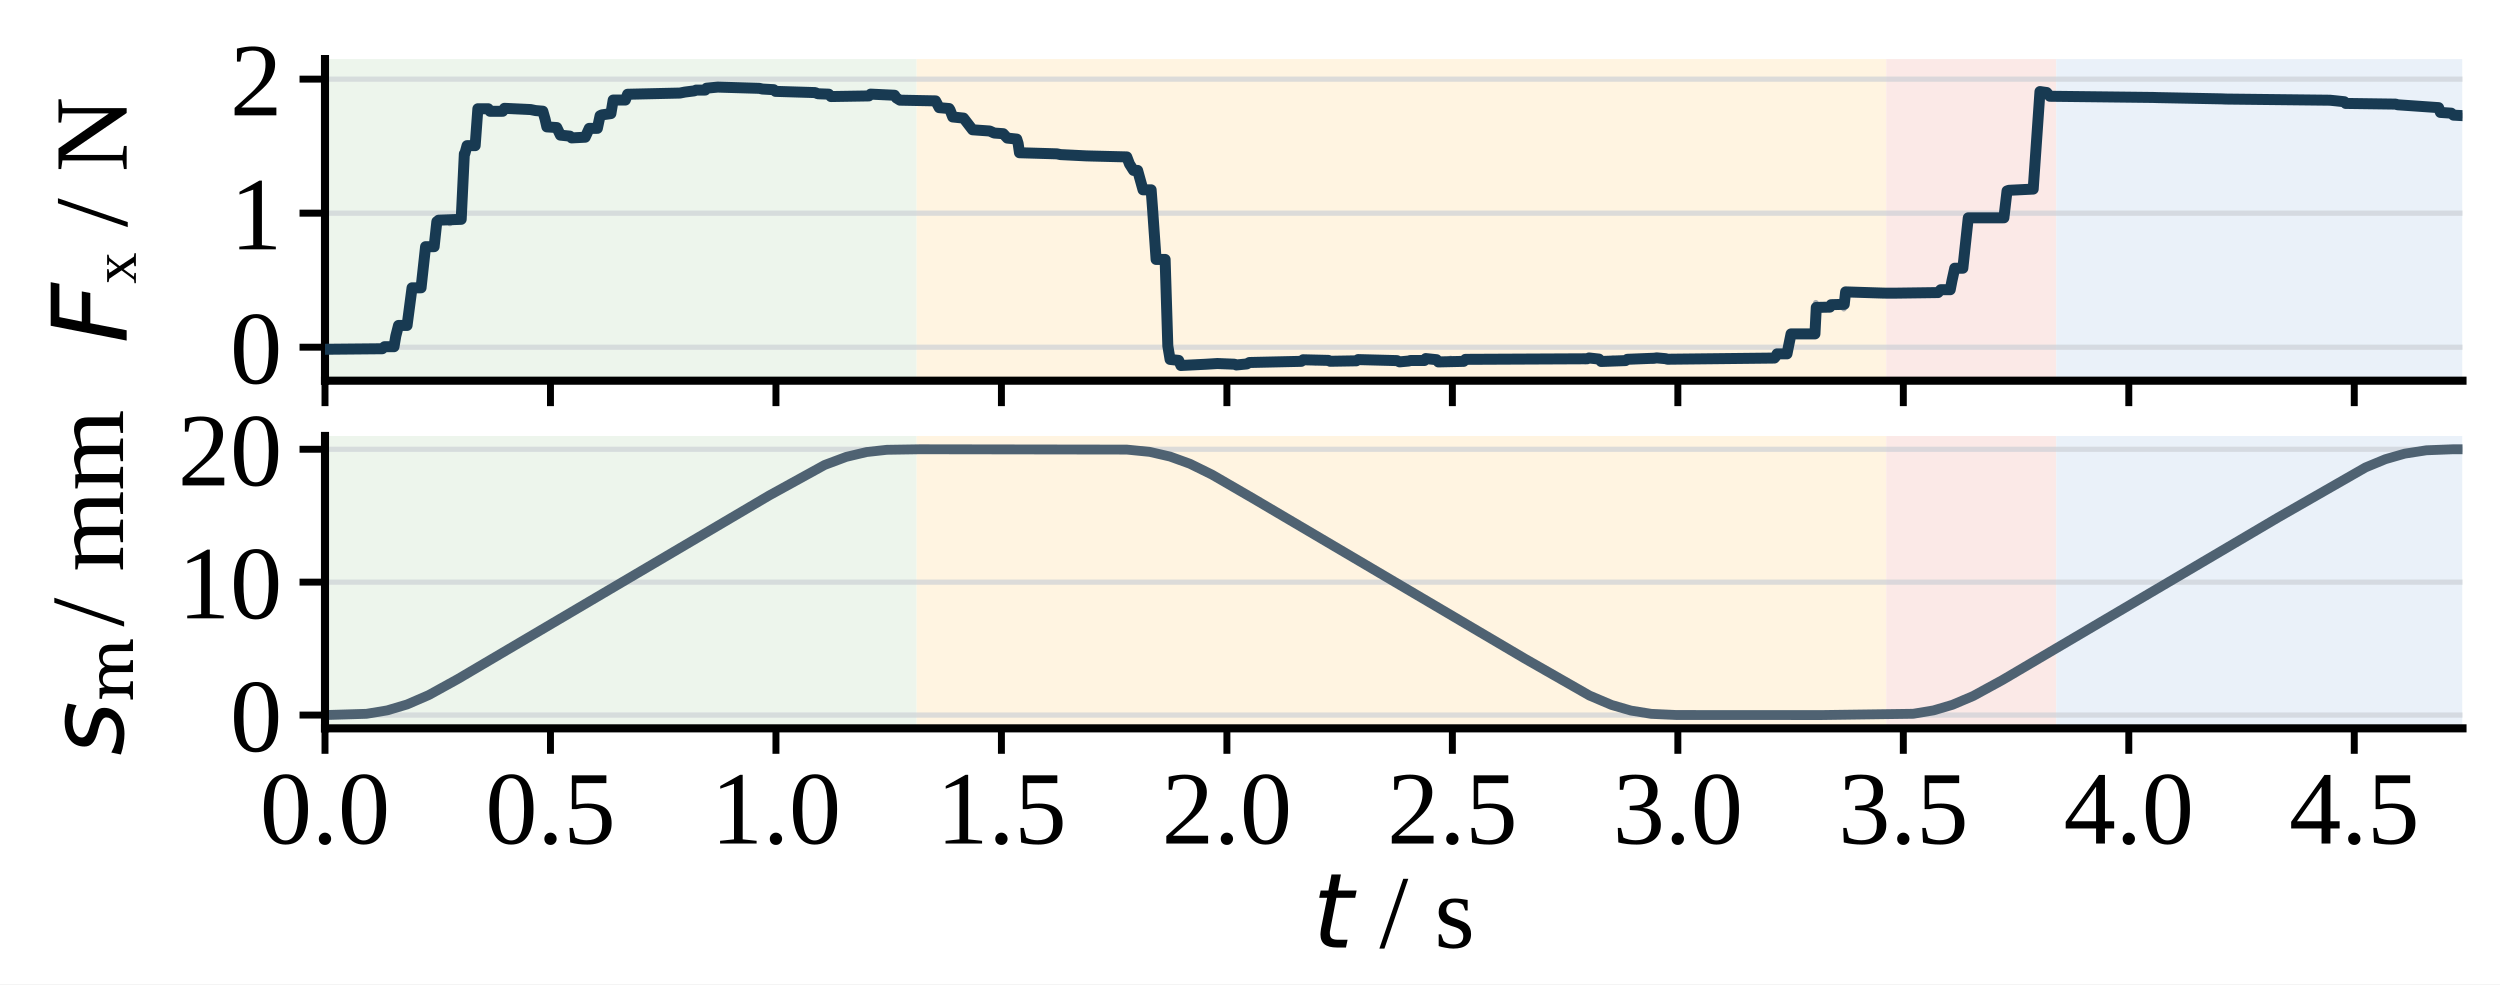
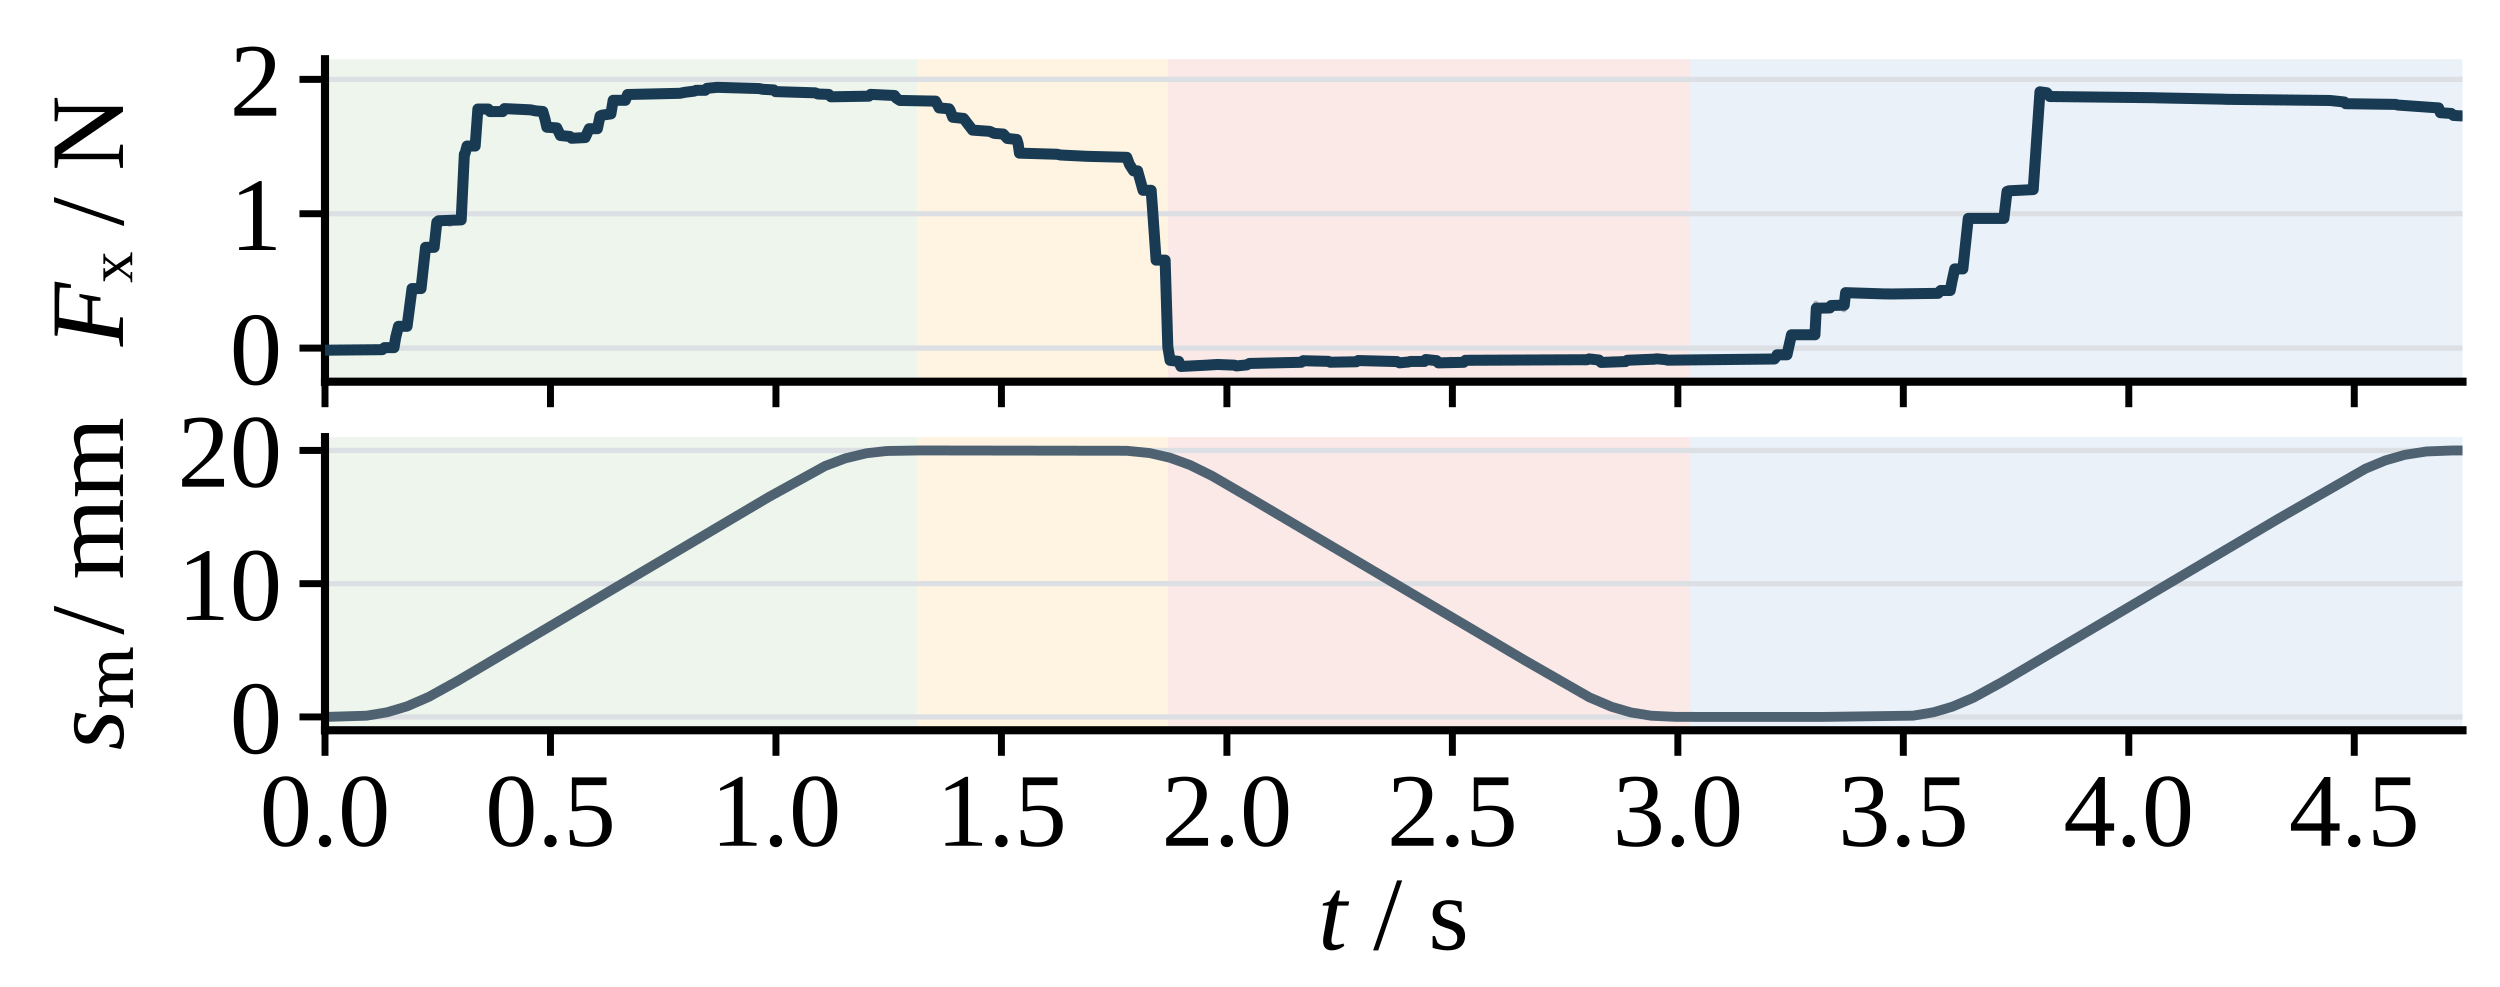
- <svg xmlns="http://www.w3.org/2000/svg" xmlns:xlink="http://www.w3.org/1999/xlink" width="216pt" height="85.039pt" viewBox="0 0 216 85.039" version="1.1">
+ <svg xmlns="http://www.w3.org/2000/svg" xmlns:xlink="http://www.w3.org/1999/xlink" width="215.433pt" height="85.039pt" viewBox="0 0 215.433 85.039" version="1.1">
  <defs>
    <style type="text/css">*{stroke-linejoin: round; stroke-linecap: butt}</style>
  </defs>
  <g id="figure_1">
    <g id="patch_1">
-       <path d="M 0 85.039  L 216 85.039  L 216 0  L 0 0  z " style="fill: #ffffff" />
+       <path d="M 0 85.039  L 215.433 85.039  L 215.433 0  L 0 0  z " style="fill: #ffffff" />
    </g>
    <g id="axes_1">
      <g id="patch_2">
-         <path d="M 28.08 32.892  L 212.76 32.892  L 212.76 5.102  L 28.08 5.102  z " style="fill: #ffffff" />
+         <path d="M 28.006 32.892  L 212.202 32.892  L 212.202 5.102  L 28.006 5.102  z " style="fill: #ffffff" />
      </g>
      <g id="patch_3">
-         <path d="M 28.08 32.892  L 79.198 32.892  L 79.198 5.102  L 28.08 5.102  z " clip-path="url(#p09e438e0f5)" style="fill: #e6f1e5; opacity: 0.72" />
+         <path d="M 28.006 32.892  L 79.029 32.892  L 79.029 5.102  L 28.006 5.102  z " clip-path="url(#pc4302d4ecb)" style="fill: #edf5ec" />
      </g>
      <g id="patch_4">
-         <path d="M 79.198 32.892  L 162.967 32.892  L 162.967 5.102  L 79.198 5.102  z " clip-path="url(#p09e438e0f5)" style="fill: #fff0d5; opacity: 0.72" />
+         <path d="M 79.029 32.892  L 100.635 32.892  L 100.635 5.102  L 79.029 5.102  z " clip-path="url(#pc4302d4ecb)" style="fill: #fff4e1" />
      </g>
      <g id="patch_5">
-         <path d="M 162.967 32.892  L 177.655 32.892  L 177.655 5.102  L 162.967 5.102  z " clip-path="url(#p09e438e0f5)" style="fill: #f9e1de; opacity: 0.72" />
+         <path d="M 100.635 32.892  L 145.635 32.892  L 145.635 5.102  L 100.635 5.102  z " clip-path="url(#pc4302d4ecb)" style="fill: #fbe9e7" />
      </g>
      <g id="patch_6">
-         <path d="M 177.655 32.892  L 212.76 32.892  L 212.76 5.102  L 177.655 5.102  z " clip-path="url(#p09e438e0f5)" style="fill: #e2ecf6; opacity: 0.72" />
+         <path d="M 145.635 32.892  L 212.202 32.892  L 212.202 5.102  L 145.635 5.102  z " clip-path="url(#pc4302d4ecb)" style="fill: #eaf1f9" />
      </g>
      <g id="matplotlib.axis_1">
        <g id="xtick_1">
          <g id="line2d_1">
            <defs>
-               <path id="m93cd9aeb03" d="M 0 0  L 0 2.2  " style="stroke: #000000; stroke-width: 0.6" />
+               <path id="m70cd022e75" d="M 0 0  L 0 2.2  " style="stroke: #000000; stroke-width: 0.6" />
            </defs>
            <g>
-               <use xlink:href="#m93cd9aeb03" x="28.08" y="32.892" style="stroke: #000000; stroke-width: 0.6" />
+               <use xlink:href="#m70cd022e75" x="28.006" y="32.892" style="stroke: #000000; stroke-width: 0.6" />
            </g>
          </g>
        </g>
        <g id="xtick_2">
          <g id="line2d_2">
            <g>
-               <use xlink:href="#m93cd9aeb03" x="47.561" y="32.892" style="stroke: #000000; stroke-width: 0.6" />
+               <use xlink:href="#m70cd022e75" x="47.436" y="32.892" style="stroke: #000000; stroke-width: 0.6" />
            </g>
          </g>
        </g>
        <g id="xtick_3">
          <g id="line2d_3">
            <g>
-               <use xlink:href="#m93cd9aeb03" x="67.042" y="32.892" style="stroke: #000000; stroke-width: 0.6" />
+               <use xlink:href="#m70cd022e75" x="66.866" y="32.892" style="stroke: #000000; stroke-width: 0.6" />
            </g>
          </g>
        </g>
        <g id="xtick_4">
          <g id="line2d_4">
            <g>
-               <use xlink:href="#m93cd9aeb03" x="86.523" y="32.892" style="stroke: #000000; stroke-width: 0.6" />
+               <use xlink:href="#m70cd022e75" x="86.296" y="32.892" style="stroke: #000000; stroke-width: 0.6" />
            </g>
          </g>
        </g>
        <g id="xtick_5">
          <g id="line2d_5">
            <g>
-               <use xlink:href="#m93cd9aeb03" x="106.004" y="32.892" style="stroke: #000000; stroke-width: 0.6" />
+               <use xlink:href="#m70cd022e75" x="105.726" y="32.892" style="stroke: #000000; stroke-width: 0.6" />
            </g>
          </g>
        </g>
        <g id="xtick_6">
          <g id="line2d_6">
            <g>
-               <use xlink:href="#m93cd9aeb03" x="125.485" y="32.892" style="stroke: #000000; stroke-width: 0.6" />
+               <use xlink:href="#m70cd022e75" x="125.156" y="32.892" style="stroke: #000000; stroke-width: 0.6" />
            </g>
          </g>
        </g>
        <g id="xtick_7">
          <g id="line2d_7">
            <g>
-               <use xlink:href="#m93cd9aeb03" x="144.966" y="32.892" style="stroke: #000000; stroke-width: 0.6" />
+               <use xlink:href="#m70cd022e75" x="144.586" y="32.892" style="stroke: #000000; stroke-width: 0.6" />
            </g>
          </g>
        </g>
        <g id="xtick_8">
          <g id="line2d_8">
            <g>
-               <use xlink:href="#m93cd9aeb03" x="164.447" y="32.892" style="stroke: #000000; stroke-width: 0.6" />
+               <use xlink:href="#m70cd022e75" x="164.015" y="32.892" style="stroke: #000000; stroke-width: 0.6" />
            </g>
          </g>
        </g>
        <g id="xtick_9">
          <g id="line2d_9">
            <g>
-               <use xlink:href="#m93cd9aeb03" x="183.928" y="32.892" style="stroke: #000000; stroke-width: 0.6" />
+               <use xlink:href="#m70cd022e75" x="183.445" y="32.892" style="stroke: #000000; stroke-width: 0.6" />
            </g>
          </g>
        </g>
        <g id="xtick_10">
          <g id="line2d_10">
            <g>
-               <use xlink:href="#m93cd9aeb03" x="203.409" y="32.892" style="stroke: #000000; stroke-width: 0.6" />
+               <use xlink:href="#m70cd022e75" x="202.875" y="32.892" style="stroke: #000000; stroke-width: 0.6" />
            </g>
          </g>
        </g>
      </g>
      <g id="matplotlib.axis_2">
        <g id="ytick_1">
          <g id="line2d_11">
-             <path d="M 28.08 29.997  L 212.76 29.997  " clip-path="url(#p09e438e0f5)" style="fill: none; stroke: #c9ced4; stroke-opacity: 0.65; stroke-width: 0.45; stroke-linecap: square" />
+             <path d="M 28.006 29.997  L 212.202 29.997  " clip-path="url(#pc4302d4ecb)" style="fill: none; stroke: #dcdfe3; stroke-width: 0.45; stroke-linecap: square" />
          </g>
          <g id="line2d_12">
            <defs>
-               <path id="m50b308716b" d="M 0 0  L -2.2 0  " style="stroke: #000000; stroke-width: 0.6" />
+               <path id="m6a21a11e26" d="M 0 0  L -2.2 0  " style="stroke: #000000; stroke-width: 0.6" />
            </defs>
            <g>
-               <use xlink:href="#m50b308716b" x="28.08" y="29.997" style="stroke: #000000; stroke-width: 0.6" />
+               <use xlink:href="#m6a21a11e26" x="28.006" y="29.997" style="stroke: #000000; stroke-width: 0.6" />
            </g>
          </g>
          <g id="text_1">
-             <text style="font-size: 9px; font-family: 'Times New Roman', 'Arial'; text-anchor: end" x="24.38" y="33.122" transform="rotate(-0 24.38 33.12153)">0</text>
+             <text style="font-size: 9px; font-family: 'Times New Roman'; text-anchor: end" x="24.306" y="33.122" transform="rotate(-0 24.3063 33.12153)">0</text>
          </g>
        </g>
        <g id="ytick_2">
          <g id="line2d_13">
-             <path d="M 28.08 18.418  L 212.76 18.418  " clip-path="url(#p09e438e0f5)" style="fill: none; stroke: #c9ced4; stroke-opacity: 0.65; stroke-width: 0.45; stroke-linecap: square" />
+             <path d="M 28.006 18.418  L 212.202 18.418  " clip-path="url(#pc4302d4ecb)" style="fill: none; stroke: #dcdfe3; stroke-width: 0.45; stroke-linecap: square" />
          </g>
          <g id="line2d_14">
            <g>
-               <use xlink:href="#m50b308716b" x="28.08" y="18.418" style="stroke: #000000; stroke-width: 0.6" />
+               <use xlink:href="#m6a21a11e26" x="28.006" y="18.418" style="stroke: #000000; stroke-width: 0.6" />
            </g>
          </g>
          <g id="text_2">
-             <text style="font-size: 9px; font-family: 'Times New Roman', 'Arial'; text-anchor: end" x="24.38" y="21.543" transform="rotate(-0 24.38 21.5427)">1</text>
+             <text style="font-size: 9px; font-family: 'Times New Roman'; text-anchor: end" x="24.306" y="21.543" transform="rotate(-0 24.3063 21.5427)">1</text>
          </g>
        </g>
        <g id="ytick_3">
          <g id="line2d_15">
-             <path d="M 28.08 6.839  L 212.76 6.839  " clip-path="url(#p09e438e0f5)" style="fill: none; stroke: #c9ced4; stroke-opacity: 0.65; stroke-width: 0.45; stroke-linecap: square" />
+             <path d="M 28.006 6.839  L 212.202 6.839  " clip-path="url(#pc4302d4ecb)" style="fill: none; stroke: #dcdfe3; stroke-width: 0.45; stroke-linecap: square" />
          </g>
          <g id="line2d_16">
            <g>
-               <use xlink:href="#m50b308716b" x="28.08" y="6.839" style="stroke: #000000; stroke-width: 0.6" />
+               <use xlink:href="#m6a21a11e26" x="28.006" y="6.839" style="stroke: #000000; stroke-width: 0.6" />
            </g>
          </g>
          <g id="text_3">
-             <text style="font-size: 9px; font-family: 'Times New Roman', 'Arial'; text-anchor: end" x="24.38" y="9.964" transform="rotate(-0 24.38 9.963874)">2</text>
+             <text style="font-size: 9px; font-family: 'Times New Roman'; text-anchor: end" x="24.306" y="9.964" transform="rotate(-0 24.3063 9.963874)">2</text>
          </g>
        </g>
        <g id="text_4">
-           <g transform="translate(11.38044 29.66196) rotate(-90)">
+           <g transform="translate(11.34552 29.84196) rotate(-90)">
            <text>
-               <tspan x="0" y="-0.438" style="font-style: oblique; font-size: 9px; font-family: 'DejaVu Sans'">F</tspan>
-               <tspan x="5.177" y="-0.438" style="font-size: 9px; font-family: 'Times New Roman'">ₓ</tspan>
-               <tspan x="7.787" y="-0.438" style="font-size: 9px; font-family: 'Times New Roman'"> </tspan>
-               <tspan x="10.037" y="-0.438" style="font-size: 9px; font-family: 'Times New Roman'">/</tspan>
-               <tspan x="12.538" y="-0.438" style="font-size: 9px; font-family: 'Times New Roman'"> </tspan>
-               <tspan x="14.788" y="-0.438" style="font-size: 9px; font-family: 'Times New Roman'">N</tspan>
+               <tspan x="0" y="-0.75" style="font-style: italic; font-size: 9px; font-family: 'Times New Roman'">F</tspan>
+               <tspan x="5.498" y="-0.75" style="font-size: 9px; font-family: 'Times New Roman'">ₓ</tspan>
+               <tspan x="8.108" y="-0.75" style="font-size: 9px; font-family: 'Times New Roman'"> </tspan>
+               <tspan x="10.358" y="-0.75" style="font-size: 9px; font-family: 'Times New Roman'">/</tspan>
+               <tspan x="12.858" y="-0.75" style="font-size: 9px; font-family: 'Times New Roman'"> </tspan>
+               <tspan x="15.108" y="-0.75" style="font-size: 9px; font-family: 'Times New Roman'">N</tspan>
            </text>
          </g>
        </g>
      </g>
      <g id="line2d_17">
-         <path d="M 28.08 30.163  L 33.106 30.062  L 33.262 29.956  L 34.041 29.956  L 34.197 29.034  L 34.431 28.118  L 35.171 28.118  L 35.6 24.867  L 36.379 24.867  L 36.769 21.313  L 37.509 21.313  L 37.743 19.15  L 37.898 19.024  L 38.756 19.068  L 38.872 19.311  L 38.911 19.286  L 39.028 18.95  L 39.847 18.95  L 40.119 13.294  L 40.158 13.294  L 40.353 12.585  L 41.054 12.585  L 41.249 9.313  L 41.288 9.397  L 42.184 9.397  L 42.301 9.678  L 42.34 9.652  L 42.535 9.73  L 42.691 9.615  L 43.431 9.615  L 43.509 9.217  L 43.587 9.24  L 43.821 9.359  L 44.717 9.445  L 44.873 9.431  L 45.808 9.433  L 46.003 9.553  L 46.899 9.607  L 47.093 10.283  L 47.249 10.963  L 48.106 11.02  L 48.418 11.676  L 49.236 11.761  L 49.392 11.903  L 49.899 11.956  L 50.561 11.855  L 50.912 11.09  L 51.613 11.09  L 51.847 10  L 52.003 9.925  L 52.782 9.815  L 52.938 8.586  L 52.977 8.644  L 54.029 8.666  L 54.224 8.144  L 57.379 8.048  L 57.574 8.016  L 57.73 8.098  L 58.782 8.044  L 58.938 7.955  L 59.99 7.851  L 60.146 7.783  L 60.925 7.783  L 61.042 7.596  L 61.276 7.525  L 65.6 7.632  L 65.873 7.693  L 66.847 7.748  L 67.003 7.894  L 69.185 7.967  L 69.341 7.968  L 70.51 8.062  L 70.704 8.101  L 71.601 8.134  L 71.679 8.491  L 71.795 8.342  L 73.899 8.262  L 74.016 8.201  L 74.172 8.309  L 75.068 8.288  L 75.224 8.132  L 76.276 8.223  L 76.432 8.23  L 77.289 8.23  L 77.445 8.461  L 77.757 8.655  L 80.835 8.716  L 81.146 9.301  L 82.003 9.377  L 82.081 9.499  L 82.315 10.106  L 83.25 10.204  L 84.029 11.213  L 85.51 11.319  L 85.9 11.494  L 86.679 11.551  L 87.03 11.931  L 87.848 12.017  L 87.965 12.392  L 88.043 13.253  L 88.082 13.22  L 91.471 13.329  L 92.406 13.357  L 93.848 13.468  L 94.354 13.482  L 97.354 13.557  L 97.588 14.173  L 97.939 14.724  L 98.29 14.724  L 98.757 16.4  L 99.458 16.4  L 99.575 17.955  L 99.887 22.415  L 100.666 22.415  L 100.9 29.896  L 101.095 31.055  L 101.796 31.055  L 101.952 31.436  L 102.069 31.579  L 104.173 31.471  L 105.186 31.408  L 106.666 31.468  L 106.822 31.534  L 107.718 31.445  L 107.991 31.288  L 108.186 31.32  L 111.303 31.209  L 111.576 31.251  L 112.433 31.219  L 112.589 31.084  L 113.524 31.153  L 113.641 31.329  L 113.68 31.3  L 113.913 31.112  L 114.771 31.138  L 114.887 31.313  L 114.926 31.283  L 115.082 31.214  L 115.9 31.109  L 116.017 31.027  L 116.173 31.179  L 117.03 31.239  L 117.108 31.304  L 117.147 31.263  L 117.342 31.068  L 118.316 31.157  L 118.472 31.177  L 121.745 31.114  L 121.862 30.977  L 121.901 31.012  L 122.095 31.147  L 122.914 31.234  L 122.991 31.279  L 123.03 31.215  L 123.264 30.98  L 124.121 31.078  L 124.277 31.271  L 125.173 31.271  L 125.329 30.968  L 125.368 30.999  L 125.602 31.222  L 126.498 31.124  L 126.693 31.048  L 133.433 31.119  L 133.511 31.136  L 133.55 31.09  L 133.706 31.043  L 136.901 31.125  L 136.979 31.236  L 137.018 31.189  L 137.213 30.928  L 138.148 31.024  L 138.343 31.232  L 139.239 31.232  L 139.356 30.961  L 139.395 30.98  L 139.589 31.178  L 140.446 31.155  L 140.563 30.895  L 140.602 30.956  L 140.758 31.044  L 142.784 31.136  L 142.823 31.206  L 142.862 31.152  L 143.057 30.92  L 143.914 30.99  L 144.031 31.125  L 144.07 31.103  L 144.265 31.038  L 153.265 30.936  L 153.421 30.798  L 153.538 30.574  L 154.395 30.574  L 154.746 28.849  L 156.811 28.849  L 156.888 26.155  L 156.927 26.247  L 157.083 26.512  L 157.317 26.56  L 158.096 26.537  L 158.213 26.325  L 159.07 26.325  L 159.109 26.5  L 159.148 26.371  L 159.187 26.295  L 159.226 26.371  L 159.304 26.675  L 159.343 26.477  L 159.421 25.111  L 159.46 25.168  L 159.616 25.219  L 162.772 25.326  L 163.551 25.332  L 167.447 25.278  L 167.681 25.032  L 168.499 25.032  L 168.655 24.231  L 168.889 23.173  L 169.59 23.173  L 170.058 18.82  L 173.136 18.82  L 173.408 16.499  L 173.564 16.443  L 175.668 16.337  L 176.253 7.697  L 176.292 7.712  L 176.408 7.743  L 176.681 7.962  L 176.954 8.13  L 177.071 8.317  L 182.915 8.416  L 183.032 8.412  L 183.149 8.365  L 183.383 8.518  L 185.954 8.42  L 187.357 8.459  L 187.474 8.602  L 187.707 8.492  L 190.746 8.58  L 190.902 8.583  L 191.136 8.542  L 197.721 8.478  L 197.799 8.449  L 197.838 8.486  L 198.617 8.48  L 200.565 8.577  L 200.76 8.652  L 202.513 8.722  L 202.747 8.936  L 206.994 8.996  L 207.149 9.055  L 209.487 9.14  L 209.721 9.217  L 210.695 9.299  L 210.851 9.714  L 211.786 9.777  L 211.981 9.948  L 212.76 9.991  L 212.76 9.991  " clip-path="url(#p09e438e0f5)" style="fill: none; stroke: #8a929b; stroke-opacity: 0.72; stroke-width: 0.48; stroke-linecap: square" />
+         <path d="M 28.006 30.163  L 33.019 30.062  L 33.175 29.956  L 33.952 29.956  L 34.107 29.034  L 34.34 28.118  L 35.079 28.118  L 35.506 24.867  L 36.283 24.867  L 36.672 21.313  L 37.41 21.313  L 37.644 19.15  L 37.799 19.024  L 38.654 19.068  L 38.77 19.311  L 38.809 19.286  L 38.926 18.95  L 39.742 18.95  L 40.014 13.294  L 40.053 13.294  L 40.247 12.585  L 40.947 12.585  L 41.141 9.313  L 41.18 9.397  L 42.074 9.397  L 42.19 9.678  L 42.229 9.652  L 42.423 9.73  L 42.579 9.615  L 43.317 9.615  L 43.395 9.217  L 43.472 9.24  L 43.706 9.359  L 44.599 9.445  L 44.755 9.431  L 45.687 9.433  L 45.882 9.553  L 46.776 9.607  L 46.97 10.283  L 47.125 10.963  L 47.98 11.02  L 48.291 11.676  L 49.107 11.761  L 49.263 11.903  L 49.768 11.956  L 50.428 11.855  L 50.778 11.09  L 51.478 11.09  L 51.711 10  L 51.866 9.925  L 52.643 9.815  L 52.799 8.586  L 52.838 8.644  L 53.887 8.666  L 54.081 8.144  L 57.229 8.048  L 57.423 8.016  L 57.579 8.098  L 58.628 8.044  L 58.783 7.955  L 59.832 7.851  L 59.988 7.783  L 60.765 7.783  L 60.882 7.596  L 61.115 7.525  L 65.428 7.632  L 65.7 7.693  L 66.672 7.748  L 66.827 7.894  L 69.003 7.967  L 69.159 7.968  L 70.325 8.062  L 70.519 8.101  L 71.413 8.134  L 71.49 8.491  L 71.607 8.342  L 73.705 8.262  L 73.822 8.201  L 73.977 8.309  L 74.871 8.288  L 75.027 8.132  L 76.076 8.223  L 76.231 8.23  L 77.086 8.23  L 77.242 8.461  L 77.552 8.655  L 80.622 8.716  L 80.933 9.301  L 81.788 9.377  L 81.866 9.499  L 82.099 10.106  L 83.032 10.204  L 83.809 11.213  L 85.286 11.319  L 85.674 11.494  L 86.451 11.551  L 86.801 11.931  L 87.617 12.017  L 87.734 12.392  L 87.811 13.253  L 87.85 13.22  L 91.231 13.329  L 92.164 13.357  L 93.602 13.468  L 94.107 13.482  L 97.099 13.557  L 97.332 14.173  L 97.682 14.724  L 98.032 14.724  L 98.498 16.4  L 99.197 16.4  L 99.314 17.955  L 99.625 22.415  L 100.402 22.415  L 100.635 29.896  L 100.829 31.055  L 101.529 31.055  L 101.684 31.436  L 101.801 31.579  L 103.899 31.471  L 104.91 31.408  L 106.386 31.468  L 106.542 31.534  L 107.436 31.445  L 107.708 31.288  L 107.902 31.32  L 111.011 31.209  L 111.283 31.251  L 112.138 31.219  L 112.293 31.084  L 113.226 31.153  L 113.342 31.329  L 113.381 31.3  L 113.614 31.112  L 114.469 31.138  L 114.586 31.313  L 114.625 31.283  L 114.78 31.214  L 115.596 31.109  L 115.713 31.027  L 115.868 31.179  L 116.723 31.239  L 116.801 31.304  L 116.84 31.263  L 117.034 31.068  L 118.006 31.157  L 118.161 31.177  L 121.425 31.114  L 121.542 30.977  L 121.581 31.012  L 121.775 31.147  L 122.591 31.234  L 122.669 31.279  L 122.708 31.215  L 122.941 30.98  L 123.796 31.078  L 123.951 31.271  L 124.845 31.271  L 125 30.968  L 125.039 30.999  L 125.272 31.222  L 126.166 31.124  L 126.36 31.048  L 133.083 31.119  L 133.161 31.136  L 133.2 31.09  L 133.355 31.043  L 136.542 31.125  L 136.619 31.236  L 136.658 31.189  L 136.852 30.928  L 137.785 31.024  L 137.979 31.232  L 138.873 31.232  L 138.99 30.961  L 139.029 30.98  L 139.223 31.178  L 140.078 31.155  L 140.194 30.895  L 140.233 30.956  L 140.389 31.044  L 142.409 31.136  L 142.448 31.206  L 142.487 31.152  L 142.681 30.92  L 143.536 30.99  L 143.653 31.125  L 143.692 31.103  L 143.886 31.038  L 152.863 30.936  L 153.018 30.798  L 153.135 30.574  L 153.99 30.574  L 154.378 28.849  L 156.399 28.849  L 156.477 26.155  L 156.516 26.247  L 156.671 26.512  L 156.904 26.56  L 157.681 26.537  L 157.798 26.325  L 158.653 26.325  L 158.692 26.5  L 158.731 26.371  L 158.769 26.295  L 158.808 26.371  L 158.886 26.675  L 158.925 26.477  L 159.003 25.111  L 159.041 25.168  L 159.197 25.219  L 162.344 25.326  L 163.122 25.332  L 167.008 25.278  L 167.241 25.032  L 168.057 25.032  L 168.212 24.231  L 168.445 23.173  L 169.145 23.173  L 169.611 18.82  L 172.681 18.82  L 172.953 16.499  L 173.109 16.443  L 175.207 16.337  L 175.79 7.697  L 175.829 7.712  L 175.945 7.743  L 176.217 7.962  L 176.489 8.13  L 176.606 8.317  L 182.435 8.416  L 182.552 8.412  L 182.668 8.365  L 182.901 8.518  L 185.466 8.42  L 186.865 8.459  L 186.982 8.602  L 187.215 8.492  L 190.246 8.58  L 190.401 8.583  L 190.634 8.542  L 197.202 8.478  L 197.279 8.449  L 197.318 8.486  L 198.095 8.48  L 200.038 8.577  L 200.233 8.652  L 201.981 8.722  L 202.215 8.936  L 206.45 8.996  L 206.606 9.055  L 208.937 9.14  L 209.171 9.217  L 210.142 9.299  L 210.297 9.714  L 211.23 9.777  L 211.424 9.948  L 212.202 9.991  L 212.202 9.991  " clip-path="url(#pc4302d4ecb)" style="fill: none; stroke: #abb1b7; stroke-width: 0.48; stroke-linecap: square" />
      </g>
      <g id="patch_7">
-         <path d="M 28.08 32.892  L 28.08 5.102  " style="fill: none; stroke: #000000; stroke-width: 0.7; stroke-linejoin: miter; stroke-linecap: square" />
+         <path d="M 28.006 32.892  L 28.006 5.102  " style="fill: none; stroke: #000000; stroke-width: 0.7; stroke-linejoin: miter; stroke-linecap: square" />
      </g>
      <g id="patch_8">
-         <path d="M 28.08 32.892  L 212.76 32.892  " style="fill: none; stroke: #000000; stroke-width: 0.7; stroke-linejoin: miter; stroke-linecap: square" />
+         <path d="M 28.006 32.892  L 212.202 32.892  " style="fill: none; stroke: #000000; stroke-width: 0.7; stroke-linejoin: miter; stroke-linecap: square" />
      </g>
      <g id="line2d_18">
-         <path d="M 28.08 30.178  L 33.028 30.131  L 33.223 29.956  L 34.041 29.956  L 34.197 29.034  L 34.431 28.118  L 35.171 28.118  L 35.6 24.867  L 36.379 24.867  L 36.769 21.313  L 37.509 21.313  L 37.743 19.15  L 37.898 19.024  L 39.847 18.95  L 40.119 13.294  L 40.158 13.294  L 40.353 12.585  L 41.054 12.585  L 41.288 9.397  L 42.184 9.397  L 42.34 9.615  L 43.431 9.615  L 43.587 9.359  L 45.847 9.466  L 46.275 9.553  L 46.899 9.607  L 47.093 10.283  L 47.249 10.963  L 48.106 11.02  L 48.418 11.676  L 49.236 11.761  L 49.392 11.915  L 50.561 11.855  L 50.912 11.09  L 51.613 11.09  L 51.847 10  L 52.003 9.925  L 52.782 9.815  L 52.977 8.644  L 54.029 8.644  L 54.224 8.144  L 58.743 8.04  L 59.172 7.955  L 59.99 7.851  L 60.146 7.783  L 60.925 7.783  L 61.042 7.619  L 62.016 7.525  L 65.6 7.632  L 65.873 7.693  L 66.847 7.748  L 67.003 7.894  L 70.432 8  L 70.665 8.101  L 71.601 8.135  L 71.795 8.342  L 75.068 8.288  L 75.224 8.132  L 77.289 8.23  L 77.445 8.461  L 77.757 8.655  L 80.835 8.716  L 81.146 9.301  L 82.003 9.377  L 82.081 9.499  L 82.315 10.106  L 83.25 10.204  L 84.029 11.213  L 85.51 11.319  L 85.9 11.494  L 86.679 11.551  L 87.03 11.931  L 87.848 12.017  L 87.965 12.392  L 88.082 13.197  L 91.315 13.292  L 91.627 13.357  L 93.848 13.468  L 94.354 13.482  L 97.354 13.557  L 97.588 14.173  L 97.939 14.724  L 98.29 14.724  L 98.757 16.4  L 99.458 16.4  L 99.575 17.955  L 99.887 22.415  L 100.666 22.415  L 100.9 29.896  L 101.095 31.055  L 101.835 31.138  L 102.03 31.579  L 104.173 31.471  L 105.186 31.408  L 106.666 31.468  L 106.822 31.534  L 107.718 31.445  L 107.952 31.32  L 112.433 31.219  L 112.589 31.084  L 114.771 31.138  L 114.926 31.214  L 117.186 31.175  L 117.342 31.068  L 120.693 31.157  L 120.927 31.266  L 121.706 31.193  L 121.862 31.147  L 123.069 31.147  L 123.186 30.98  L 124.121 31.078  L 124.277 31.271  L 126.459 31.221  L 126.615 31.048  L 137.135 30.998  L 137.291 30.928  L 138.148 31.024  L 138.343 31.232  L 140.446 31.155  L 140.602 31.044  L 142.94 30.95  L 143.135 30.92  L 143.914 30.99  L 144.07 31.038  L 153.304 30.936  L 153.421 30.798  L 153.538 30.574  L 154.395 30.574  L 154.746 28.849  L 156.811 28.849  L 156.927 26.56  L 158.096 26.537  L 158.213 26.325  L 159.343 26.295  L 159.46 25.219  L 162.772 25.326  L 163.551 25.332  L 167.447 25.278  L 167.681 25.032  L 168.499 25.032  L 168.655 24.231  L 168.889 23.173  L 169.59 23.173  L 170.058 18.82  L 173.136 18.82  L 173.408 16.499  L 173.564 16.443  L 175.668 16.337  L 176.253 7.913  L 176.837 7.993  L 177.11 8.317  L 186.032 8.42  L 186.422 8.432  L 191.993 8.543  L 192.305 8.558  L 201.305 8.659  L 201.851 8.714  L 202.552 8.79  L 202.669 8.936  L 206.994 8.996  L 207.149 9.052  L 210.695 9.299  L 210.851 9.714  L 211.786 9.777  L 211.981 9.948  L 212.76 9.991  L 212.76 9.991  " clip-path="url(#p09e438e0f5)" style="fill: none; stroke: #183a52; stroke-width: 0.95; stroke-linecap: square" />
+         <path d="M 28.006 30.178  L 32.941 30.131  L 33.136 29.956  L 33.952 29.956  L 34.107 29.034  L 34.34 28.118  L 35.079 28.118  L 35.506 24.867  L 36.283 24.867  L 36.672 21.313  L 37.41 21.313  L 37.644 19.15  L 37.799 19.024  L 39.742 18.95  L 40.014 13.294  L 40.053 13.294  L 40.247 12.585  L 40.947 12.585  L 41.18 9.397  L 42.074 9.397  L 42.229 9.615  L 43.317 9.615  L 43.472 9.359  L 45.726 9.466  L 46.154 9.553  L 46.776 9.607  L 46.97 10.283  L 47.125 10.963  L 47.98 11.02  L 48.291 11.676  L 49.107 11.761  L 49.263 11.915  L 50.428 11.855  L 50.778 11.09  L 51.478 11.09  L 51.711 10  L 51.866 9.925  L 52.643 9.815  L 52.838 8.644  L 53.887 8.644  L 54.081 8.144  L 58.589 8.04  L 59.016 7.955  L 59.832 7.851  L 59.988 7.783  L 60.765 7.783  L 60.921 7.611  L 61.814 7.525  L 65.428 7.632  L 65.7 7.693  L 66.672 7.748  L 66.827 7.894  L 70.247 8  L 70.48 8.101  L 71.413 8.135  L 71.607 8.342  L 74.871 8.288  L 75.027 8.132  L 77.086 8.23  L 77.242 8.461  L 77.552 8.655  L 80.622 8.716  L 80.933 9.301  L 81.788 9.377  L 81.866 9.499  L 82.099 10.106  L 83.032 10.204  L 83.809 11.213  L 85.286 11.319  L 85.674 11.494  L 86.451 11.551  L 86.801 11.931  L 87.617 12.017  L 87.734 12.392  L 87.85 13.197  L 91.076 13.292  L 91.387 13.357  L 93.602 13.468  L 94.107 13.482  L 97.099 13.557  L 97.332 14.173  L 97.682 14.724  L 98.032 14.724  L 98.498 16.4  L 99.197 16.4  L 99.314 17.955  L 99.625 22.415  L 100.402 22.415  L 100.635 29.896  L 100.829 31.055  L 101.568 31.138  L 101.762 31.579  L 103.899 31.471  L 104.91 31.408  L 106.386 31.468  L 106.542 31.534  L 107.436 31.445  L 107.669 31.32  L 112.138 31.219  L 112.293 31.084  L 114.469 31.138  L 114.625 31.214  L 116.879 31.175  L 117.034 31.068  L 120.376 31.157  L 120.609 31.266  L 121.386 31.193  L 121.542 31.147  L 122.746 31.147  L 122.863 30.98  L 123.796 31.078  L 123.951 31.271  L 126.127 31.221  L 126.283 31.048  L 136.775 30.998  L 136.93 30.928  L 137.785 31.024  L 137.979 31.232  L 140.078 31.155  L 140.233 31.044  L 142.565 30.95  L 142.759 30.92  L 143.536 30.99  L 143.692 31.038  L 152.902 30.936  L 153.018 30.798  L 153.135 30.574  L 153.99 30.574  L 154.378 28.849  L 156.399 28.849  L 156.516 26.56  L 157.681 26.537  L 157.798 26.325  L 158.925 26.295  L 159.041 25.219  L 162.344 25.326  L 163.122 25.332  L 167.008 25.278  L 167.241 25.032  L 168.057 25.032  L 168.212 24.231  L 168.445 23.173  L 169.145 23.173  L 169.611 18.82  L 172.681 18.82  L 172.953 16.499  L 173.109 16.443  L 175.207 16.337  L 175.79 7.913  L 176.373 7.993  L 176.645 8.317  L 185.544 8.42  L 185.932 8.432  L 191.489 8.543  L 191.8 8.558  L 200.777 8.659  L 201.321 8.714  L 202.02 8.79  L 202.137 8.936  L 206.45 8.996  L 206.606 9.052  L 210.142 9.299  L 210.297 9.714  L 211.23 9.777  L 211.424 9.948  L 212.202 9.991  L 212.202 9.991  " clip-path="url(#pc4302d4ecb)" style="fill: none; stroke: #183a52; stroke-width: 0.95; stroke-linecap: square" />
      </g>
    </g>
    <g id="axes_2">
      <g id="patch_9">
-         <path d="M 28.08 62.929  L 212.76 62.929  L 212.76 37.666  L 28.08 37.666  z " style="fill: #ffffff" />
+         <path d="M 28.006 62.929  L 212.202 62.929  L 212.202 37.666  L 28.006 37.666  z " style="fill: #ffffff" />
      </g>
      <g id="patch_10">
-         <path d="M 28.08 62.929  L 79.198 62.929  L 79.198 37.666  L 28.08 37.666  z " clip-path="url(#p18109b5230)" style="fill: #e6f1e5; opacity: 0.72" />
+         <path d="M 28.006 62.929  L 79.029 62.929  L 79.029 37.666  L 28.006 37.666  z " clip-path="url(#p81e22f22b6)" style="fill: #edf5ec" />
      </g>
      <g id="patch_11">
-         <path d="M 79.198 62.929  L 162.967 62.929  L 162.967 37.666  L 79.198 37.666  z " clip-path="url(#p18109b5230)" style="fill: #fff0d5; opacity: 0.72" />
+         <path d="M 79.029 62.929  L 100.635 62.929  L 100.635 37.666  L 79.029 37.666  z " clip-path="url(#p81e22f22b6)" style="fill: #fff4e1" />
      </g>
      <g id="patch_12">
-         <path d="M 162.967 62.929  L 177.655 62.929  L 177.655 37.666  L 162.967 37.666  z " clip-path="url(#p18109b5230)" style="fill: #f9e1de; opacity: 0.72" />
+         <path d="M 100.635 62.929  L 145.635 62.929  L 145.635 37.666  L 100.635 37.666  z " clip-path="url(#p81e22f22b6)" style="fill: #fbe9e7" />
      </g>
      <g id="patch_13">
-         <path d="M 177.655 62.929  L 212.76 62.929  L 212.76 37.666  L 177.655 37.666  z " clip-path="url(#p18109b5230)" style="fill: #e2ecf6; opacity: 0.72" />
+         <path d="M 145.635 62.929  L 212.202 62.929  L 212.202 37.666  L 145.635 37.666  z " clip-path="url(#p81e22f22b6)" style="fill: #eaf1f9" />
      </g>
      <g id="matplotlib.axis_3">
        <g id="xtick_11">
          <g id="line2d_19">
            <g>
-               <use xlink:href="#m93cd9aeb03" x="28.08" y="62.929" style="stroke: #000000; stroke-width: 0.6" />
+               <use xlink:href="#m70cd022e75" x="28.006" y="62.929" style="stroke: #000000; stroke-width: 0.6" />
            </g>
          </g>
          <g id="text_5">
-             <text style="font-size: 9px; font-family: 'Times New Roman', 'Arial'; text-anchor: middle" x="28.08" y="72.879" transform="rotate(-0 28.08 72.87851)">0.0</text>
+             <text style="font-size: 9px; font-family: 'Times New Roman'; text-anchor: middle" x="28.006" y="72.879" transform="rotate(-0 28.0063 72.87851)">0.0</text>
          </g>
        </g>
        <g id="xtick_12">
          <g id="line2d_20">
            <g>
-               <use xlink:href="#m93cd9aeb03" x="47.561" y="62.929" style="stroke: #000000; stroke-width: 0.6" />
+               <use xlink:href="#m70cd022e75" x="47.436" y="62.929" style="stroke: #000000; stroke-width: 0.6" />
            </g>
          </g>
          <g id="text_6">
-             <text style="font-size: 9px; font-family: 'Times New Roman', 'Arial'; text-anchor: middle" x="47.561" y="72.879" transform="rotate(-0 47.56101 72.87851)">0.5</text>
+             <text style="font-size: 9px; font-family: 'Times New Roman'; text-anchor: middle" x="47.436" y="72.879" transform="rotate(-0 47.43618 72.87851)">0.5</text>
          </g>
        </g>
        <g id="xtick_13">
          <g id="line2d_21">
            <g>
-               <use xlink:href="#m93cd9aeb03" x="67.042" y="62.929" style="stroke: #000000; stroke-width: 0.6" />
+               <use xlink:href="#m70cd022e75" x="66.866" y="62.929" style="stroke: #000000; stroke-width: 0.6" />
            </g>
          </g>
          <g id="text_7">
-             <text style="font-size: 9px; font-family: 'Times New Roman', 'Arial'; text-anchor: middle" x="67.042" y="72.879" transform="rotate(-0 67.04202 72.87851)">1.0</text>
+             <text style="font-size: 9px; font-family: 'Times New Roman'; text-anchor: middle" x="66.866" y="72.879" transform="rotate(-0 66.86606 72.87851)">1.0</text>
          </g>
        </g>
        <g id="xtick_14">
          <g id="line2d_22">
            <g>
-               <use xlink:href="#m93cd9aeb03" x="86.523" y="62.929" style="stroke: #000000; stroke-width: 0.6" />
+               <use xlink:href="#m70cd022e75" x="86.296" y="62.929" style="stroke: #000000; stroke-width: 0.6" />
            </g>
          </g>
          <g id="text_8">
-             <text style="font-size: 9px; font-family: 'Times New Roman', 'Arial'; text-anchor: middle" x="86.523" y="72.879" transform="rotate(-0 86.52304 72.87851)">1.5</text>
+             <text style="font-size: 9px; font-family: 'Times New Roman'; text-anchor: middle" x="86.296" y="72.879" transform="rotate(-0 86.29594 72.87851)">1.5</text>
          </g>
        </g>
        <g id="xtick_15">
          <g id="line2d_23">
            <g>
-               <use xlink:href="#m93cd9aeb03" x="106.004" y="62.929" style="stroke: #000000; stroke-width: 0.6" />
+               <use xlink:href="#m70cd022e75" x="105.726" y="62.929" style="stroke: #000000; stroke-width: 0.6" />
            </g>
          </g>
          <g id="text_9">
-             <text style="font-size: 9px; font-family: 'Times New Roman', 'Arial'; text-anchor: middle" x="106.004" y="72.879" transform="rotate(-0 106.0041 72.87851)">2.0</text>
+             <text style="font-size: 9px; font-family: 'Times New Roman'; text-anchor: middle" x="105.726" y="72.879" transform="rotate(-0 105.7258 72.87851)">2.0</text>
          </g>
        </g>
        <g id="xtick_16">
          <g id="line2d_24">
            <g>
-               <use xlink:href="#m93cd9aeb03" x="125.485" y="62.929" style="stroke: #000000; stroke-width: 0.6" />
+               <use xlink:href="#m70cd022e75" x="125.156" y="62.929" style="stroke: #000000; stroke-width: 0.6" />
            </g>
          </g>
          <g id="text_10">
-             <text style="font-size: 9px; font-family: 'Times New Roman', 'Arial'; text-anchor: middle" x="125.485" y="72.879" transform="rotate(-0 125.4851 72.87851)">2.5</text>
+             <text style="font-size: 9px; font-family: 'Times New Roman'; text-anchor: middle" x="125.156" y="72.879" transform="rotate(-0 125.1557 72.87851)">2.5</text>
          </g>
        </g>
        <g id="xtick_17">
          <g id="line2d_25">
            <g>
-               <use xlink:href="#m93cd9aeb03" x="144.966" y="62.929" style="stroke: #000000; stroke-width: 0.6" />
+               <use xlink:href="#m70cd022e75" x="144.586" y="62.929" style="stroke: #000000; stroke-width: 0.6" />
            </g>
          </g>
          <g id="text_11">
-             <text style="font-size: 9px; font-family: 'Times New Roman', 'Arial'; text-anchor: middle" x="144.966" y="72.879" transform="rotate(-0 144.9661 72.87851)">3.0</text>
+             <text style="font-size: 9px; font-family: 'Times New Roman'; text-anchor: middle" x="144.586" y="72.879" transform="rotate(-0 144.5856 72.87851)">3.0</text>
          </g>
        </g>
        <g id="xtick_18">
          <g id="line2d_26">
            <g>
-               <use xlink:href="#m93cd9aeb03" x="164.447" y="62.929" style="stroke: #000000; stroke-width: 0.6" />
+               <use xlink:href="#m70cd022e75" x="164.015" y="62.929" style="stroke: #000000; stroke-width: 0.6" />
            </g>
          </g>
          <g id="text_12">
-             <text style="font-size: 9px; font-family: 'Times New Roman', 'Arial'; text-anchor: middle" x="164.447" y="72.879" transform="rotate(-0 164.4471 72.87851)">3.5</text>
+             <text style="font-size: 9px; font-family: 'Times New Roman'; text-anchor: middle" x="164.015" y="72.879" transform="rotate(-0 164.0155 72.87851)">3.5</text>
          </g>
        </g>
        <g id="xtick_19">
          <g id="line2d_27">
            <g>
-               <use xlink:href="#m93cd9aeb03" x="183.928" y="62.929" style="stroke: #000000; stroke-width: 0.6" />
+               <use xlink:href="#m70cd022e75" x="183.445" y="62.929" style="stroke: #000000; stroke-width: 0.6" />
            </g>
          </g>
          <g id="text_13">
-             <text style="font-size: 9px; font-family: 'Times New Roman', 'Arial'; text-anchor: middle" x="183.928" y="72.879" transform="rotate(-0 183.9281 72.87851)">4.0</text>
+             <text style="font-size: 9px; font-family: 'Times New Roman'; text-anchor: middle" x="183.445" y="72.879" transform="rotate(-0 183.4453 72.87851)">4.0</text>
          </g>
        </g>
        <g id="xtick_20">
          <g id="line2d_28">
            <g>
-               <use xlink:href="#m93cd9aeb03" x="203.409" y="62.929" style="stroke: #000000; stroke-width: 0.6" />
+               <use xlink:href="#m70cd022e75" x="202.875" y="62.929" style="stroke: #000000; stroke-width: 0.6" />
            </g>
          </g>
          <g id="text_14">
-             <text style="font-size: 9px; font-family: 'Times New Roman', 'Arial'; text-anchor: middle" x="203.409" y="72.879" transform="rotate(-0 203.4091 72.87851)">4.5</text>
+             <text style="font-size: 9px; font-family: 'Times New Roman'; text-anchor: middle" x="202.875" y="72.879" transform="rotate(-0 202.8752 72.87851)">4.5</text>
          </g>
        </g>
        <g id="text_15">
-           <g transform="translate(113.4 82.55304)">
+           <g transform="translate(113.5789 82.55304)">
            <text>
-               <tspan x="0" y="-0.688" style="font-style: oblique; font-size: 9px; font-family: 'DejaVu Sans'">t</tspan>
-               <tspan x="3.529" y="-0.688" style="font-size: 9px; font-family: 'Times New Roman'"> </tspan>
-               <tspan x="5.779" y="-0.688" style="font-size: 9px; font-family: 'Times New Roman'">/</tspan>
-               <tspan x="8.279" y="-0.688" style="font-size: 9px; font-family: 'Times New Roman'"> </tspan>
-               <tspan x="10.529" y="-0.688" style="font-size: 9px; font-family: 'Times New Roman'">s</tspan>
+               <tspan x="0" y="-0.75" style="font-style: italic; font-size: 9px; font-family: 'Times New Roman'">t</tspan>
+               <tspan x="2.5" y="-0.75" style="font-size: 9px; font-family: 'Times New Roman'"> </tspan>
+               <tspan x="4.75" y="-0.75" style="font-size: 9px; font-family: 'Times New Roman'">/</tspan>
+               <tspan x="7.251" y="-0.75" style="font-size: 9px; font-family: 'Times New Roman'"> </tspan>
+               <tspan x="9.501" y="-0.75" style="font-size: 9px; font-family: 'Times New Roman'">s</tspan>
            </text>
          </g>
        </g>
      </g>
      <g id="matplotlib.axis_4">
        <g id="ytick_4">
          <g id="line2d_29">
-             <path d="M 28.08 61.781  L 212.76 61.781  " clip-path="url(#p18109b5230)" style="fill: none; stroke: #c9ced4; stroke-opacity: 0.65; stroke-width: 0.45; stroke-linecap: square" />
+             <path d="M 28.006 61.781  L 212.202 61.781  " clip-path="url(#p81e22f22b6)" style="fill: none; stroke: #dcdfe3; stroke-width: 0.45; stroke-linecap: square" />
          </g>
          <g id="line2d_30">
            <g>
-               <use xlink:href="#m50b308716b" x="28.08" y="61.781" style="stroke: #000000; stroke-width: 0.6" />
+               <use xlink:href="#m6a21a11e26" x="28.006" y="61.781" style="stroke: #000000; stroke-width: 0.6" />
            </g>
          </g>
          <g id="text_16">
-             <text style="font-size: 9px; font-family: 'Times New Roman', 'Arial'; text-anchor: end" x="24.38" y="64.906" transform="rotate(-0 24.38 64.90551)">0</text>
+             <text style="font-size: 9px; font-family: 'Times New Roman'; text-anchor: end" x="24.306" y="64.906" transform="rotate(-0 24.3063 64.90551)">0</text>
          </g>
        </g>
        <g id="ytick_5">
          <g id="line2d_31">
-             <path d="M 28.08 50.298  L 212.76 50.298  " clip-path="url(#p18109b5230)" style="fill: none; stroke: #c9ced4; stroke-opacity: 0.65; stroke-width: 0.45; stroke-linecap: square" />
+             <path d="M 28.006 50.298  L 212.202 50.298  " clip-path="url(#p81e22f22b6)" style="fill: none; stroke: #dcdfe3; stroke-width: 0.45; stroke-linecap: square" />
          </g>
          <g id="line2d_32">
            <g>
-               <use xlink:href="#m50b308716b" x="28.08" y="50.298" style="stroke: #000000; stroke-width: 0.6" />
+               <use xlink:href="#m6a21a11e26" x="28.006" y="50.298" style="stroke: #000000; stroke-width: 0.6" />
            </g>
          </g>
          <g id="text_17">
-             <text style="font-size: 9px; font-family: 'Times New Roman', 'Arial'; text-anchor: end" x="24.38" y="53.422" transform="rotate(-0 24.38 53.42237)">10</text>
+             <text style="font-size: 9px; font-family: 'Times New Roman'; text-anchor: end" x="24.306" y="53.422" transform="rotate(-0 24.3063 53.42237)">10</text>
          </g>
        </g>
        <g id="ytick_6">
          <g id="line2d_33">
-             <path d="M 28.08 38.815  L 212.76 38.815  " clip-path="url(#p18109b5230)" style="fill: none; stroke: #c9ced4; stroke-opacity: 0.65; stroke-width: 0.45; stroke-linecap: square" />
+             <path d="M 28.006 38.815  L 212.202 38.815  " clip-path="url(#p81e22f22b6)" style="fill: none; stroke: #dcdfe3; stroke-width: 0.45; stroke-linecap: square" />
          </g>
          <g id="line2d_34">
            <g>
-               <use xlink:href="#m50b308716b" x="28.08" y="38.815" style="stroke: #000000; stroke-width: 0.6" />
+               <use xlink:href="#m6a21a11e26" x="28.006" y="38.815" style="stroke: #000000; stroke-width: 0.6" />
            </g>
          </g>
          <g id="text_18">
-             <text style="font-size: 9px; font-family: 'Times New Roman', 'Arial'; text-anchor: end" x="24.38" y="41.939" transform="rotate(-0 24.38 41.93924)">20</text>
+             <text style="font-size: 9px; font-family: 'Times New Roman'; text-anchor: end" x="24.306" y="41.939" transform="rotate(-0 24.3063 41.93924)">20</text>
          </g>
        </g>
        <g id="text_19">
-           <g transform="translate(11.38044 65.28269) rotate(-90)">
+           <g transform="translate(11.34552 64.65269) rotate(-90)">
            <text>
-               <tspan x="0" y="-0.75" style="font-style: oblique; font-size: 9px; font-family: 'DejaVu Sans'">s</tspan>
-               <tspan x="4.689" y="-0.75" style="font-size: 9px; font-family: 'Times New Roman'">ₘ</tspan>
-               <tspan x="8.89" y="-0.75" style="font-size: 9px; font-family: 'Times New Roman'"> </tspan>
-               <tspan x="11.14" y="-0.75" style="font-size: 9px; font-family: 'Times New Roman'">/</tspan>
-               <tspan x="13.641" y="-0.75" style="font-size: 9px; font-family: 'Times New Roman'"> </tspan>
-               <tspan x="15.891" y="-0.75" style="font-size: 9px; font-family: 'Times New Roman'">m</tspan>
-               <tspan x="22.891" y="-0.75" style="font-size: 9px; font-family: 'Times New Roman'">m</tspan>
+               <tspan x="0" y="-0.75" style="font-style: italic; font-size: 9px; font-family: 'Times New Roman'">s</tspan>
+               <tspan x="3.502" y="-0.75" style="font-size: 9px; font-family: 'Times New Roman'">ₘ</tspan>
+               <tspan x="7.704" y="-0.75" style="font-size: 9px; font-family: 'Times New Roman'"> </tspan>
+               <tspan x="9.954" y="-0.75" style="font-size: 9px; font-family: 'Times New Roman'">/</tspan>
+               <tspan x="12.454" y="-0.75" style="font-size: 9px; font-family: 'Times New Roman'"> </tspan>
+               <tspan x="14.704" y="-0.75" style="font-size: 9px; font-family: 'Times New Roman'">m</tspan>
+               <tspan x="21.705" y="-0.75" style="font-size: 9px; font-family: 'Times New Roman'">m</tspan>
            </text>
          </g>
        </g>
      </g>
      <g id="line2d_35">
-         <path d="M 28.08 61.781  L 31.665 61.673  L 33.457 61.376  L 35.171 60.865  L 37.041 60.055  L 39.535 58.68  L 66.458 42.81  L 71.25 40.173  L 73.12 39.473  L 74.873 39.057  L 76.627 38.863  L 79.471 38.817  L 97.354 38.845  L 99.342 39.043  L 101.095 39.448  L 102.809 40.069  L 104.718 41.009  L 108.264 43.064  L 122.212 51.287  L 131.758 56.913  L 137.33 60.095  L 139.239 60.907  L 140.914 61.394  L 142.667 61.676  L 144.849 61.777  L 157.395 61.781  L 165.304 61.67  L 167.058 61.377  L 168.694 60.893  L 170.486 60.132  L 173.019 58.749  L 187.396 50.275  L 196.825 44.715  L 204.383 40.386  L 206.097 39.675  L 207.773 39.194  L 209.643 38.905  L 211.903 38.818  L 212.76 38.816  L 212.76 38.816  " clip-path="url(#p18109b5230)" style="fill: none; stroke: #4f6272; stroke-width: 0.85; stroke-linecap: square" />
+         <path d="M 28.006 61.781  L 31.581 61.673  L 33.369 61.376  L 35.079 60.865  L 36.944 60.055  L 39.431 58.68  L 66.283 42.81  L 71.102 40.156  L 72.85 39.496  L 74.677 39.057  L 76.426 38.863  L 79.262 38.817  L 97.099 38.845  L 99.081 39.043  L 100.829 39.448  L 102.539 40.069  L 104.443 41.009  L 107.98 43.064  L 121.891 51.287  L 131.412 56.913  L 136.969 60.095  L 138.873 60.907  L 140.544 61.394  L 142.293 61.676  L 144.469 61.777  L 156.982 61.781  L 164.87 61.67  L 166.619 61.377  L 168.251 60.893  L 170.039 60.132  L 172.565 58.749  L 186.904 50.275  L 196.308 44.715  L 203.847 40.386  L 205.557 39.675  L 207.228 39.194  L 209.093 38.905  L 211.347 38.818  L 212.202 38.816  L 212.202 38.816  " clip-path="url(#p81e22f22b6)" style="fill: none; stroke: #4f6272; stroke-width: 0.85; stroke-linecap: square" />
      </g>
      <g id="patch_14">
-         <path d="M 28.08 62.929  L 28.08 37.666  " style="fill: none; stroke: #000000; stroke-width: 0.7; stroke-linejoin: miter; stroke-linecap: square" />
+         <path d="M 28.006 62.929  L 28.006 37.666  " style="fill: none; stroke: #000000; stroke-width: 0.7; stroke-linejoin: miter; stroke-linecap: square" />
      </g>
      <g id="patch_15">
-         <path d="M 28.08 62.929  L 212.76 62.929  " style="fill: none; stroke: #000000; stroke-width: 0.7; stroke-linejoin: miter; stroke-linecap: square" />
+         <path d="M 28.006 62.929  L 212.202 62.929  " style="fill: none; stroke: #000000; stroke-width: 0.7; stroke-linejoin: miter; stroke-linecap: square" />
      </g>
    </g>
  </g>
  <defs>
-     <clipPath id="p09e438e0f5">
-       <rect x="28.08" y="5.102" width="184.68" height="27.789" />
+     <clipPath id="pc4302d4ecb">
+       <rect x="28.006" y="5.102" width="184.195" height="27.789" />
    </clipPath>
-     <clipPath id="p18109b5230">
-       <rect x="28.08" y="37.666" width="184.68" height="25.263" />
+     <clipPath id="p81e22f22b6">
+       <rect x="28.006" y="37.666" width="184.195" height="25.263" />
    </clipPath>
  </defs>
</svg>
